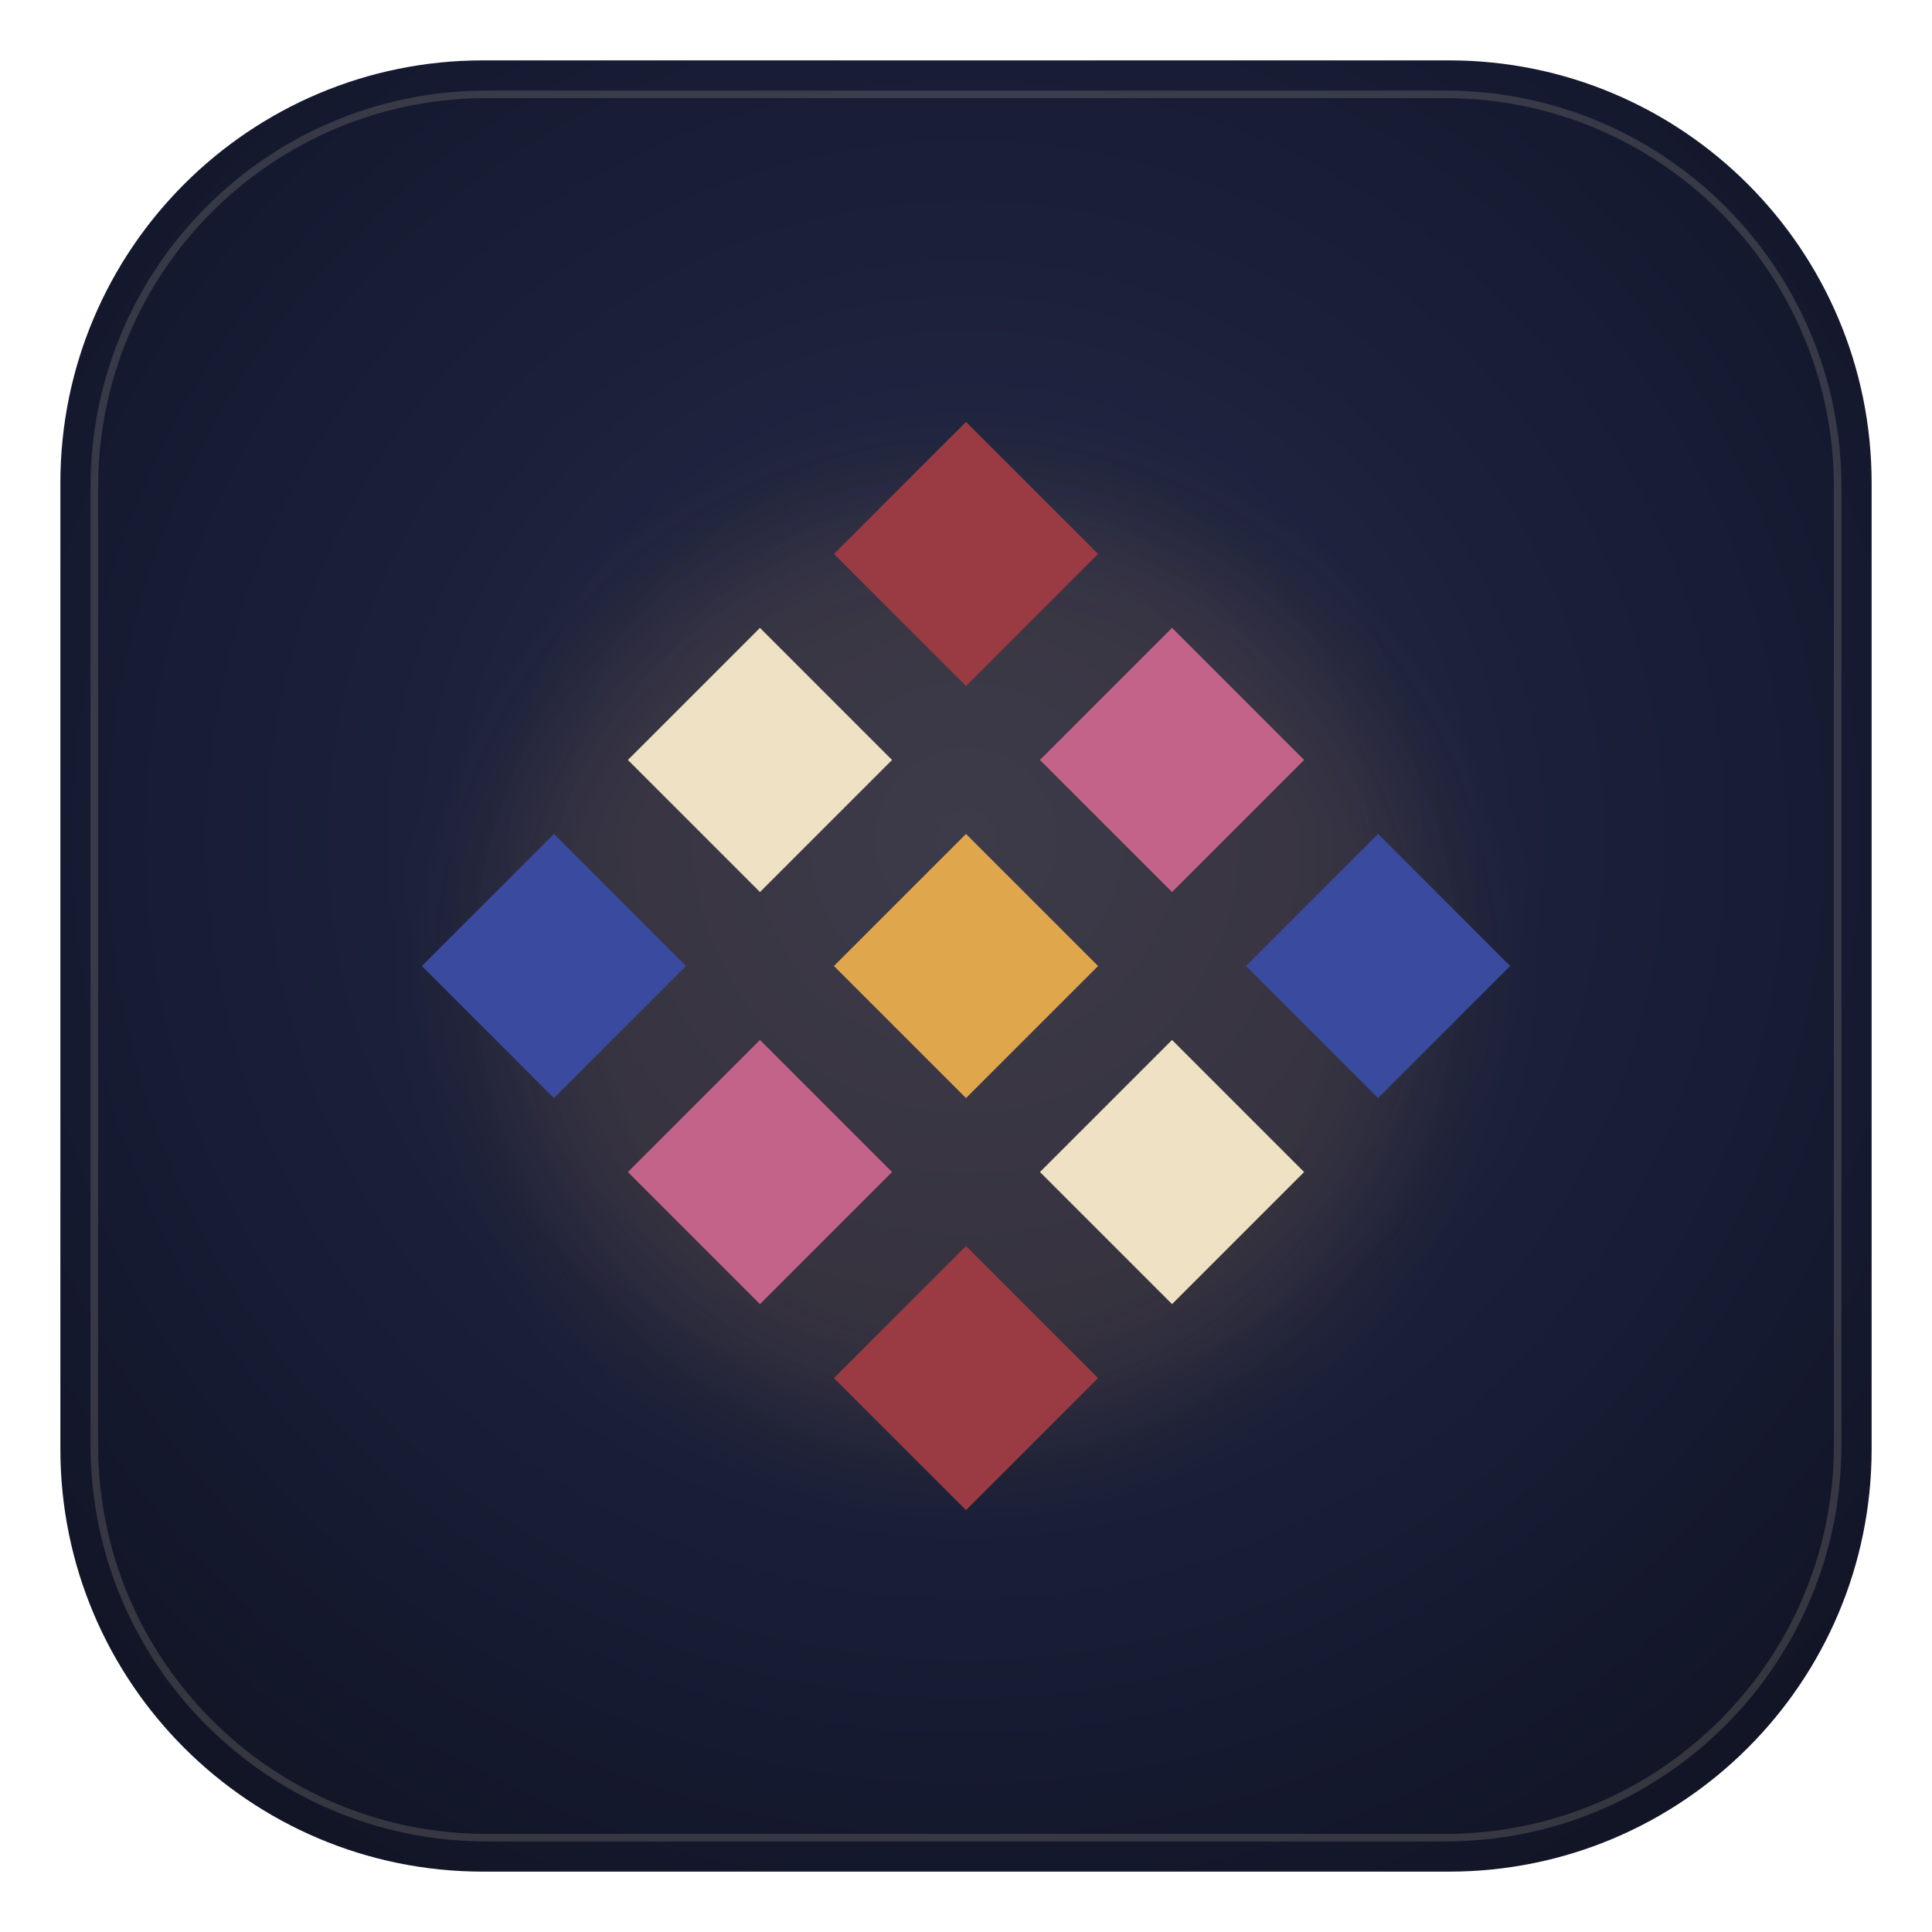
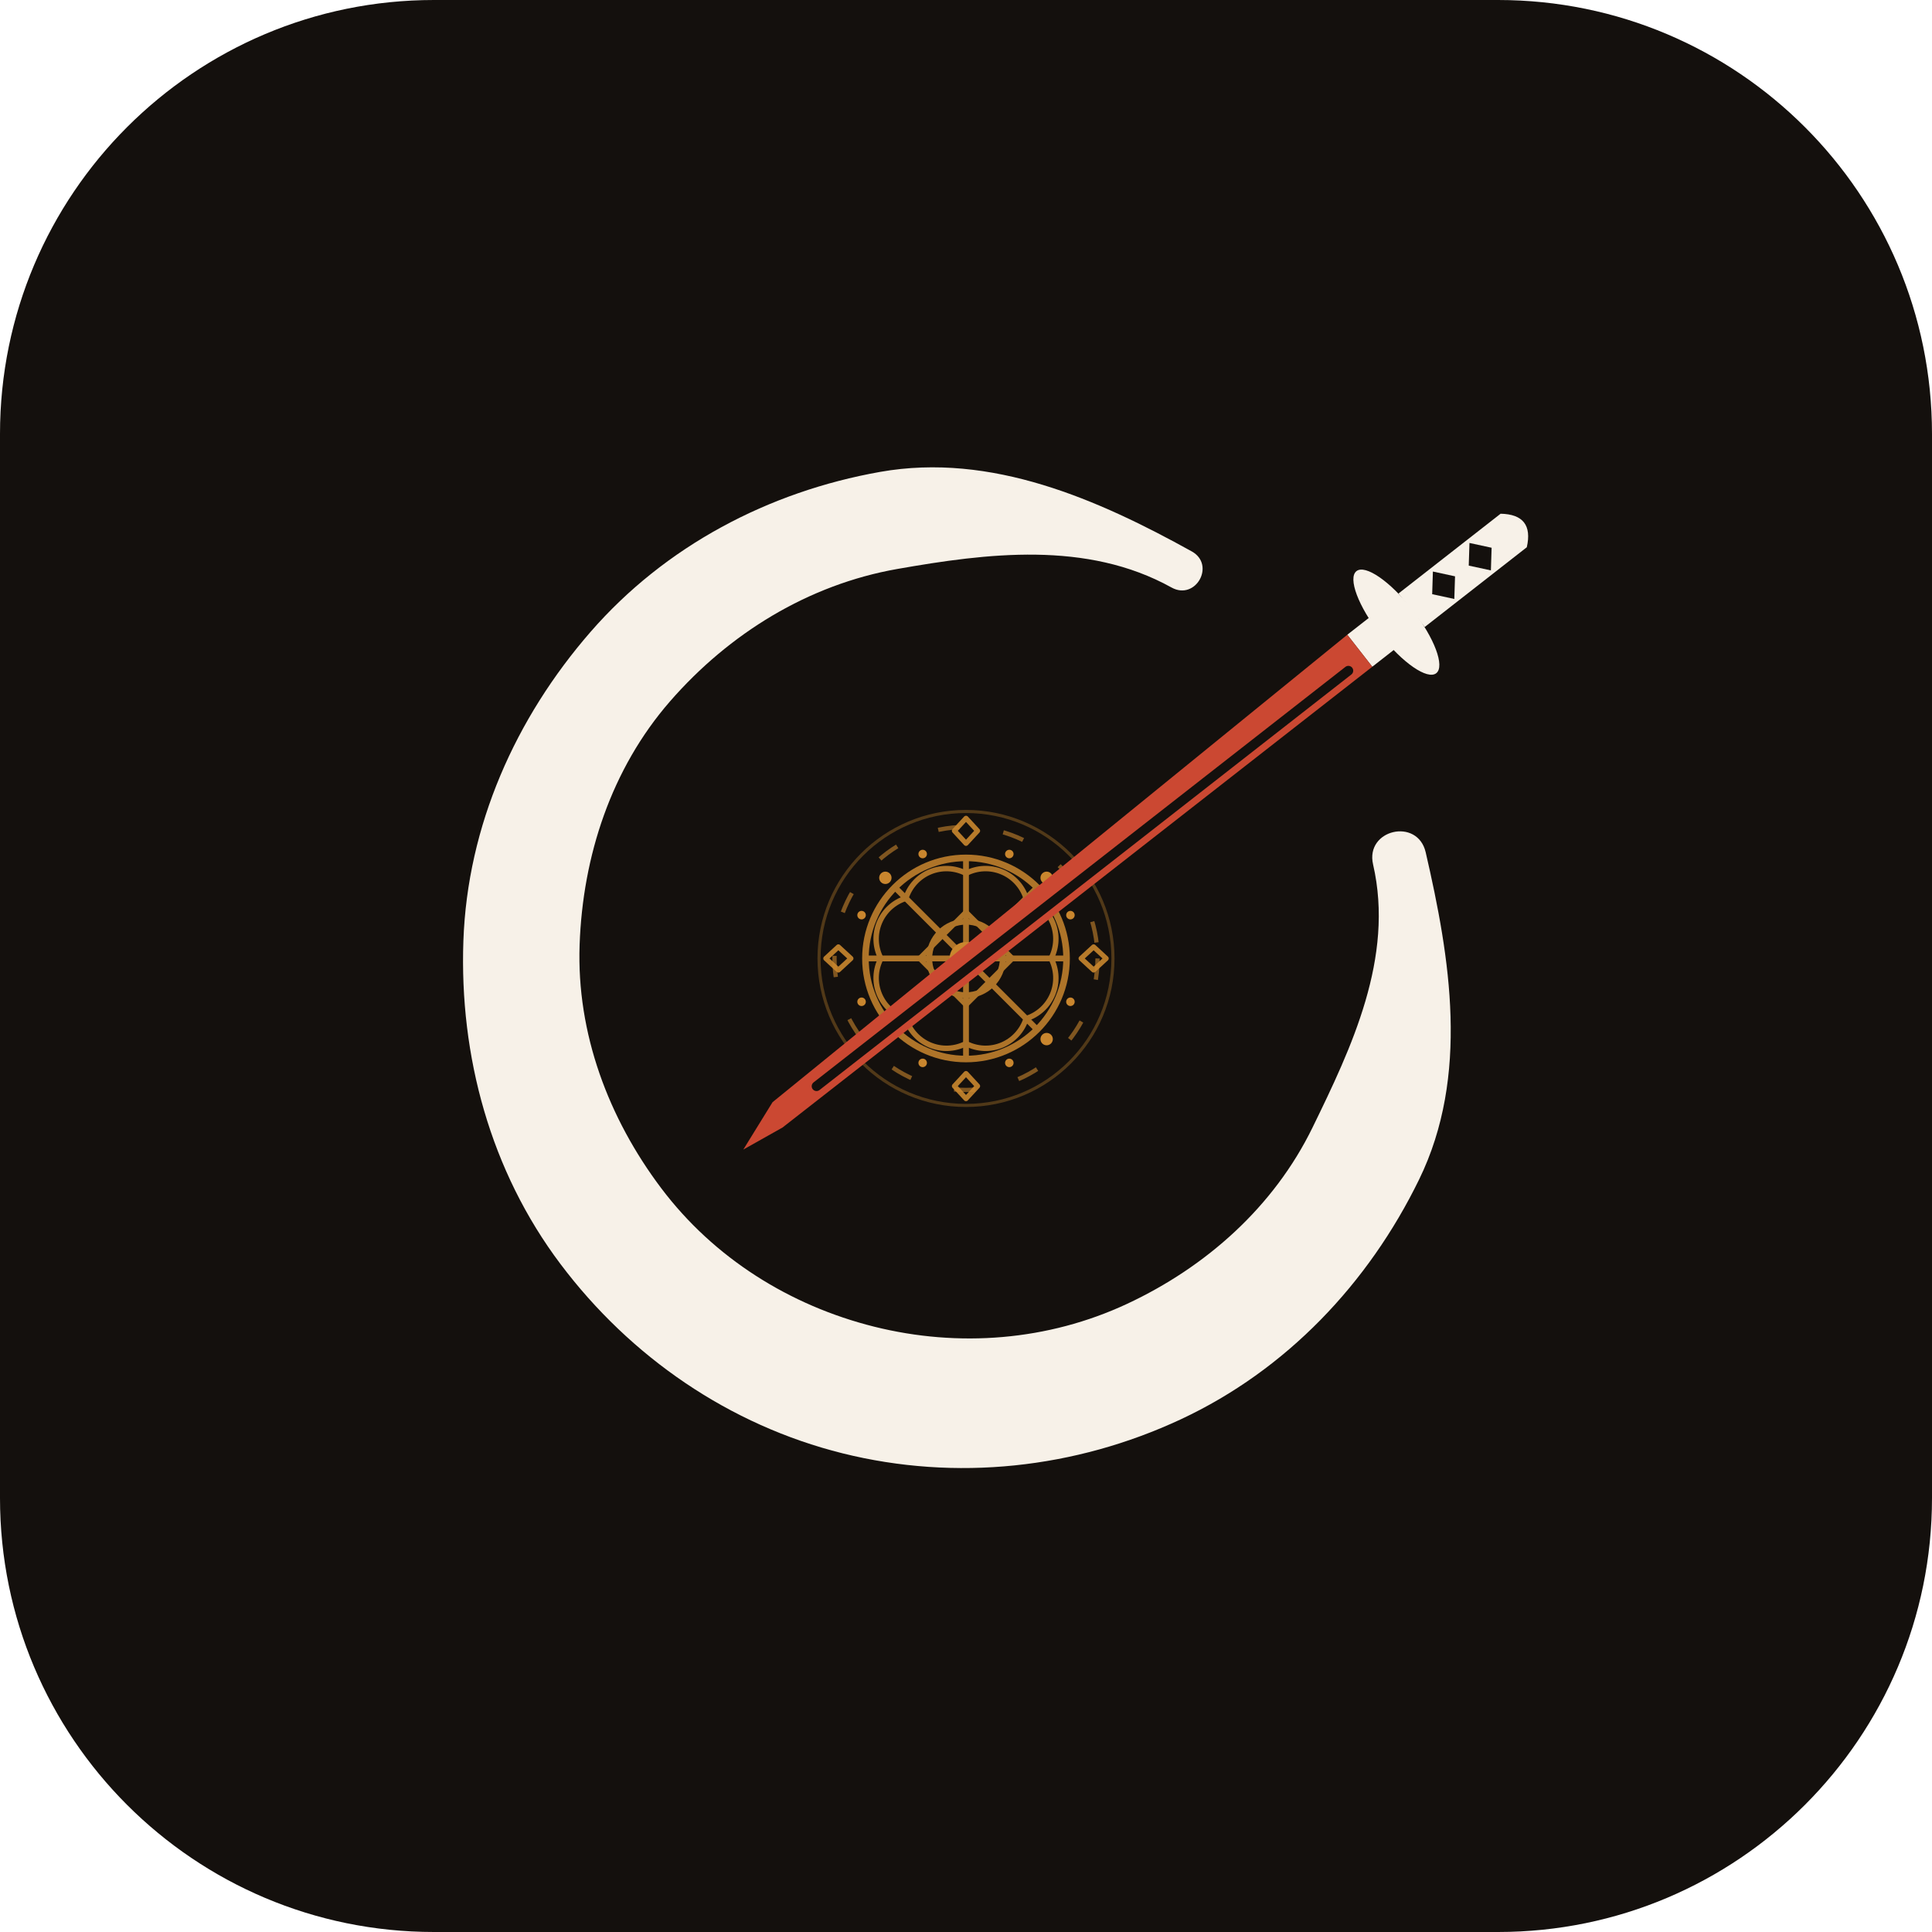
- <svg xmlns="http://www.w3.org/2000/svg" viewBox="0 0 1024 1024">
-   <defs>
-     <radialGradient id="ground" cx="50%" cy="43%" r="72%">
-       <stop offset="0" stop-color="#252b4b" />
-       <stop offset="0.7" stop-color="#161a31" />
-       <stop offset="1" stop-color="#101321" />
-     </radialGradient>
-     <filter id="halo" x="-50%" y="-50%" width="200%" height="200%">
-       <feGaussianBlur stdDeviation="30" />
-     </filter>
-   </defs>
-   <rect x="32" y="32" width="960" height="960" rx="224" fill="url(#ground)" />
-   <rect x="50" y="50" width="924" height="924" rx="208" fill="none" stroke="#efe1c4" stroke-opacity="0.16" stroke-width="4" />
-   <circle cx="512" cy="512" r="246" fill="#e0a64b" fill-opacity="0.13" filter="url(#halo)" />
-   <g transform="translate(176 176) scale(14)">
-     <path d="M24 3.4 L29 8.4 L24 13.4 L19 8.4 Z" fill="#9A3A42" />
-     <path d="M24 34.6 L29 39.6 L24 44.6 L19 39.6 Z" fill="#9A3A42" />
-     <path d="M8.4 19 L13.4 24 L8.4 29 L3.4 24 Z" fill="#3A4A9E" />
-     <path d="M39.6 19 L44.6 24 L39.6 29 L34.6 24 Z" fill="#3A4A9E" />
-     <path d="M31.8 11.2 L36.8 16.2 L31.8 21.2 L26.8 16.2 Z" fill="#C4638A" />
-     <path d="M16.2 26.8 L21.2 31.8 L16.2 36.8 L11.2 31.8 Z" fill="#C4638A" />
-     <path d="M16.2 11.2 L21.2 16.2 L16.2 21.2 L11.2 16.2 Z" fill="#EFE1C4" />
-     <path d="M31.8 26.8 L36.8 31.8 L31.8 36.8 L26.8 31.8 Z" fill="#EFE1C4" />
-     <path d="M24 19 L29 24 L24 29 L19 24 Z" fill="#E0A64B" />
+ <svg xmlns="http://www.w3.org/2000/svg" viewBox="0 0 512 512">
+   <rect width="512" height="512" rx="115" fill="#14100d" />
+   <g transform="translate(92 90) scale(5.125)">
+     <path d="M55.77 26.51 C57.03 31.96 58.05 38.06 55.43 43.43 C52.81 48.8 48.57 53.28 43.11 55.83 C37.65 58.38 31.48 59.05 25.62 57.59 C19.76 56.13 14.65 52.61 11.03 47.8 C7.41 42.99 5.8 37.05 6.01 31.09 C6.22 25.13 8.71 19.57 12.58 15.12 C16.45 10.67 21.8 7.86 27.56 6.84 C33.32 5.82 38.85 8.28 43.67 10.95 C44.92 11.64 43.88 13.51 42.63 12.82 C38.24 10.38 33.06 11.05 28.45 11.86 C23.84 12.67 19.75 15.2 16.7 18.7 C13.65 22.2 12.18 26.72 12.02 31.3 C11.86 35.88 13.52 40.27 16.24 43.88 C18.96 47.49 22.89 49.95 27.25 51.04 C31.61 52.13 36.24 51.77 40.33 49.86 C44.42 47.95 47.92 44.84 49.92 40.74 C51.92 36.64 54.16 31.96 53.05 27.14 C52.63 25.33 55.35 24.7 55.77 26.51Z" fill="#f7f1e8" />
+     <g fill="none" stroke="#c9862e" opacity="0.85">
+       <circle cx="32" cy="32" r="5.2" stroke-width="0.34" />
+       <circle cx="32" cy="32" r="1.9" stroke-width="0.3" />
+       <path d="M32 26.8 L32 37.2 M26.8 32 L37.2 32 M28.32 28.32 L35.68 35.68 M35.68 28.32 L28.32 35.68" stroke-width="0.3" />
+       <path d="M36.4 32 A2.2 2.2 0 0 1 35.11 35.11 A2.2 2.2 0 0 1 32 36.4 A2.2 2.2 0 0 1 28.89 35.11 A2.2 2.2 0 0 1 27.6 32 A2.2 2.2 0 0 1 28.89 28.89 A2.2 2.2 0 0 1 32 27.6 A2.2 2.2 0 0 1 35.11 28.89 A2.2 2.2 0 0 1 36.4 32" stroke-width="0.28" />
+       <path d="M32 29.6 L34.4 32 L32 34.4 L29.6 32 Z" stroke-width="0.26" />
+       <circle cx="32" cy="32" r="6.8" stroke-width="0.22" stroke-dasharray="1.1 2.3" opacity="0.7" />
+       <circle cx="32" cy="32" r="7.6" stroke-width="0.16" opacity="0.4" />
+     </g>
+     <g fill="#c9862e">
+       <circle cx="27.83" cy="27.83" r="0.32" />
+       <circle cx="36.17" cy="36.17" r="0.32" />
+       <circle cx="36.17" cy="27.83" r="0.32" />
+       <circle cx="27.83" cy="36.17" r="0.32" />
+       <circle cx="37.4" cy="34.24" r="0.22" />
+       <circle cx="34.24" cy="37.4" r="0.22" />
+       <circle cx="29.76" cy="37.4" r="0.22" />
+       <circle cx="26.6" cy="34.24" r="0.22" />
+       <circle cx="26.6" cy="29.76" r="0.22" />
+       <circle cx="29.76" cy="26.6" r="0.22" />
+       <circle cx="34.24" cy="26.6" r="0.22" />
+       <circle cx="37.4" cy="29.76" r="0.22" />
+     </g>
+     <g fill="none" stroke="#c9862e" stroke-width="0.26" stroke-linejoin="round" opacity="0.9">
+       <path d="M32 24.75 L32.6 25.4 L32 26.05 L31.4 25.4 Z" />
+       <path d="M39.25 32 L38.6 32.6 L37.95 32 L38.6 31.4 Z" />
+       <path d="M32 39.25 L32.6 38.6 L32 37.95 L31.4 38.6 Z" />
+       <path d="M24.75 32 L25.4 32.6 L26.05 32 L25.4 31.4 Z" />
+     </g>
+     <circle cx="32" cy="32" r="0.85" fill="#c9862e" />
+     <g transform="translate(8.7 -6.8) rotate(142 32 32)">
+       <path d="M7.1 30.9 L13.8 30.9 L13.8 33.1 L7.1 33.1 Q5.75 32 7.1 30.9 Z" fill="#f7f1e8" />
+       <path d="M9.3 31.1 L10.05 32 L9.3 32.9 L8.55 32 Z" fill="#14100d" />
+       <path d="M11.7 31.1 L12.45 32 L11.7 32.9 L10.95 32 Z" fill="#14100d" />
+       <ellipse cx="14.8" cy="32" rx="1.05" ry="3.35" fill="#f7f1e8" />
+       <path d="M15.75 30.95 L17.2 30.95 L17.2 33.05 L15.75 33.05 Z" fill="#f7f1e8" />
+       <path d="M17.2 30.95 L55.9 30.95 L58.2 31.3 L55.5 32.3 L17.2 33.05 Z" fill="#cb4832" />
+       <path d="M18.3 31.55 L53.2 31.55" fill="none" stroke="#14100d" stroke-width="0.5" stroke-linecap="round" />
+     </g>
  </g>
</svg>
